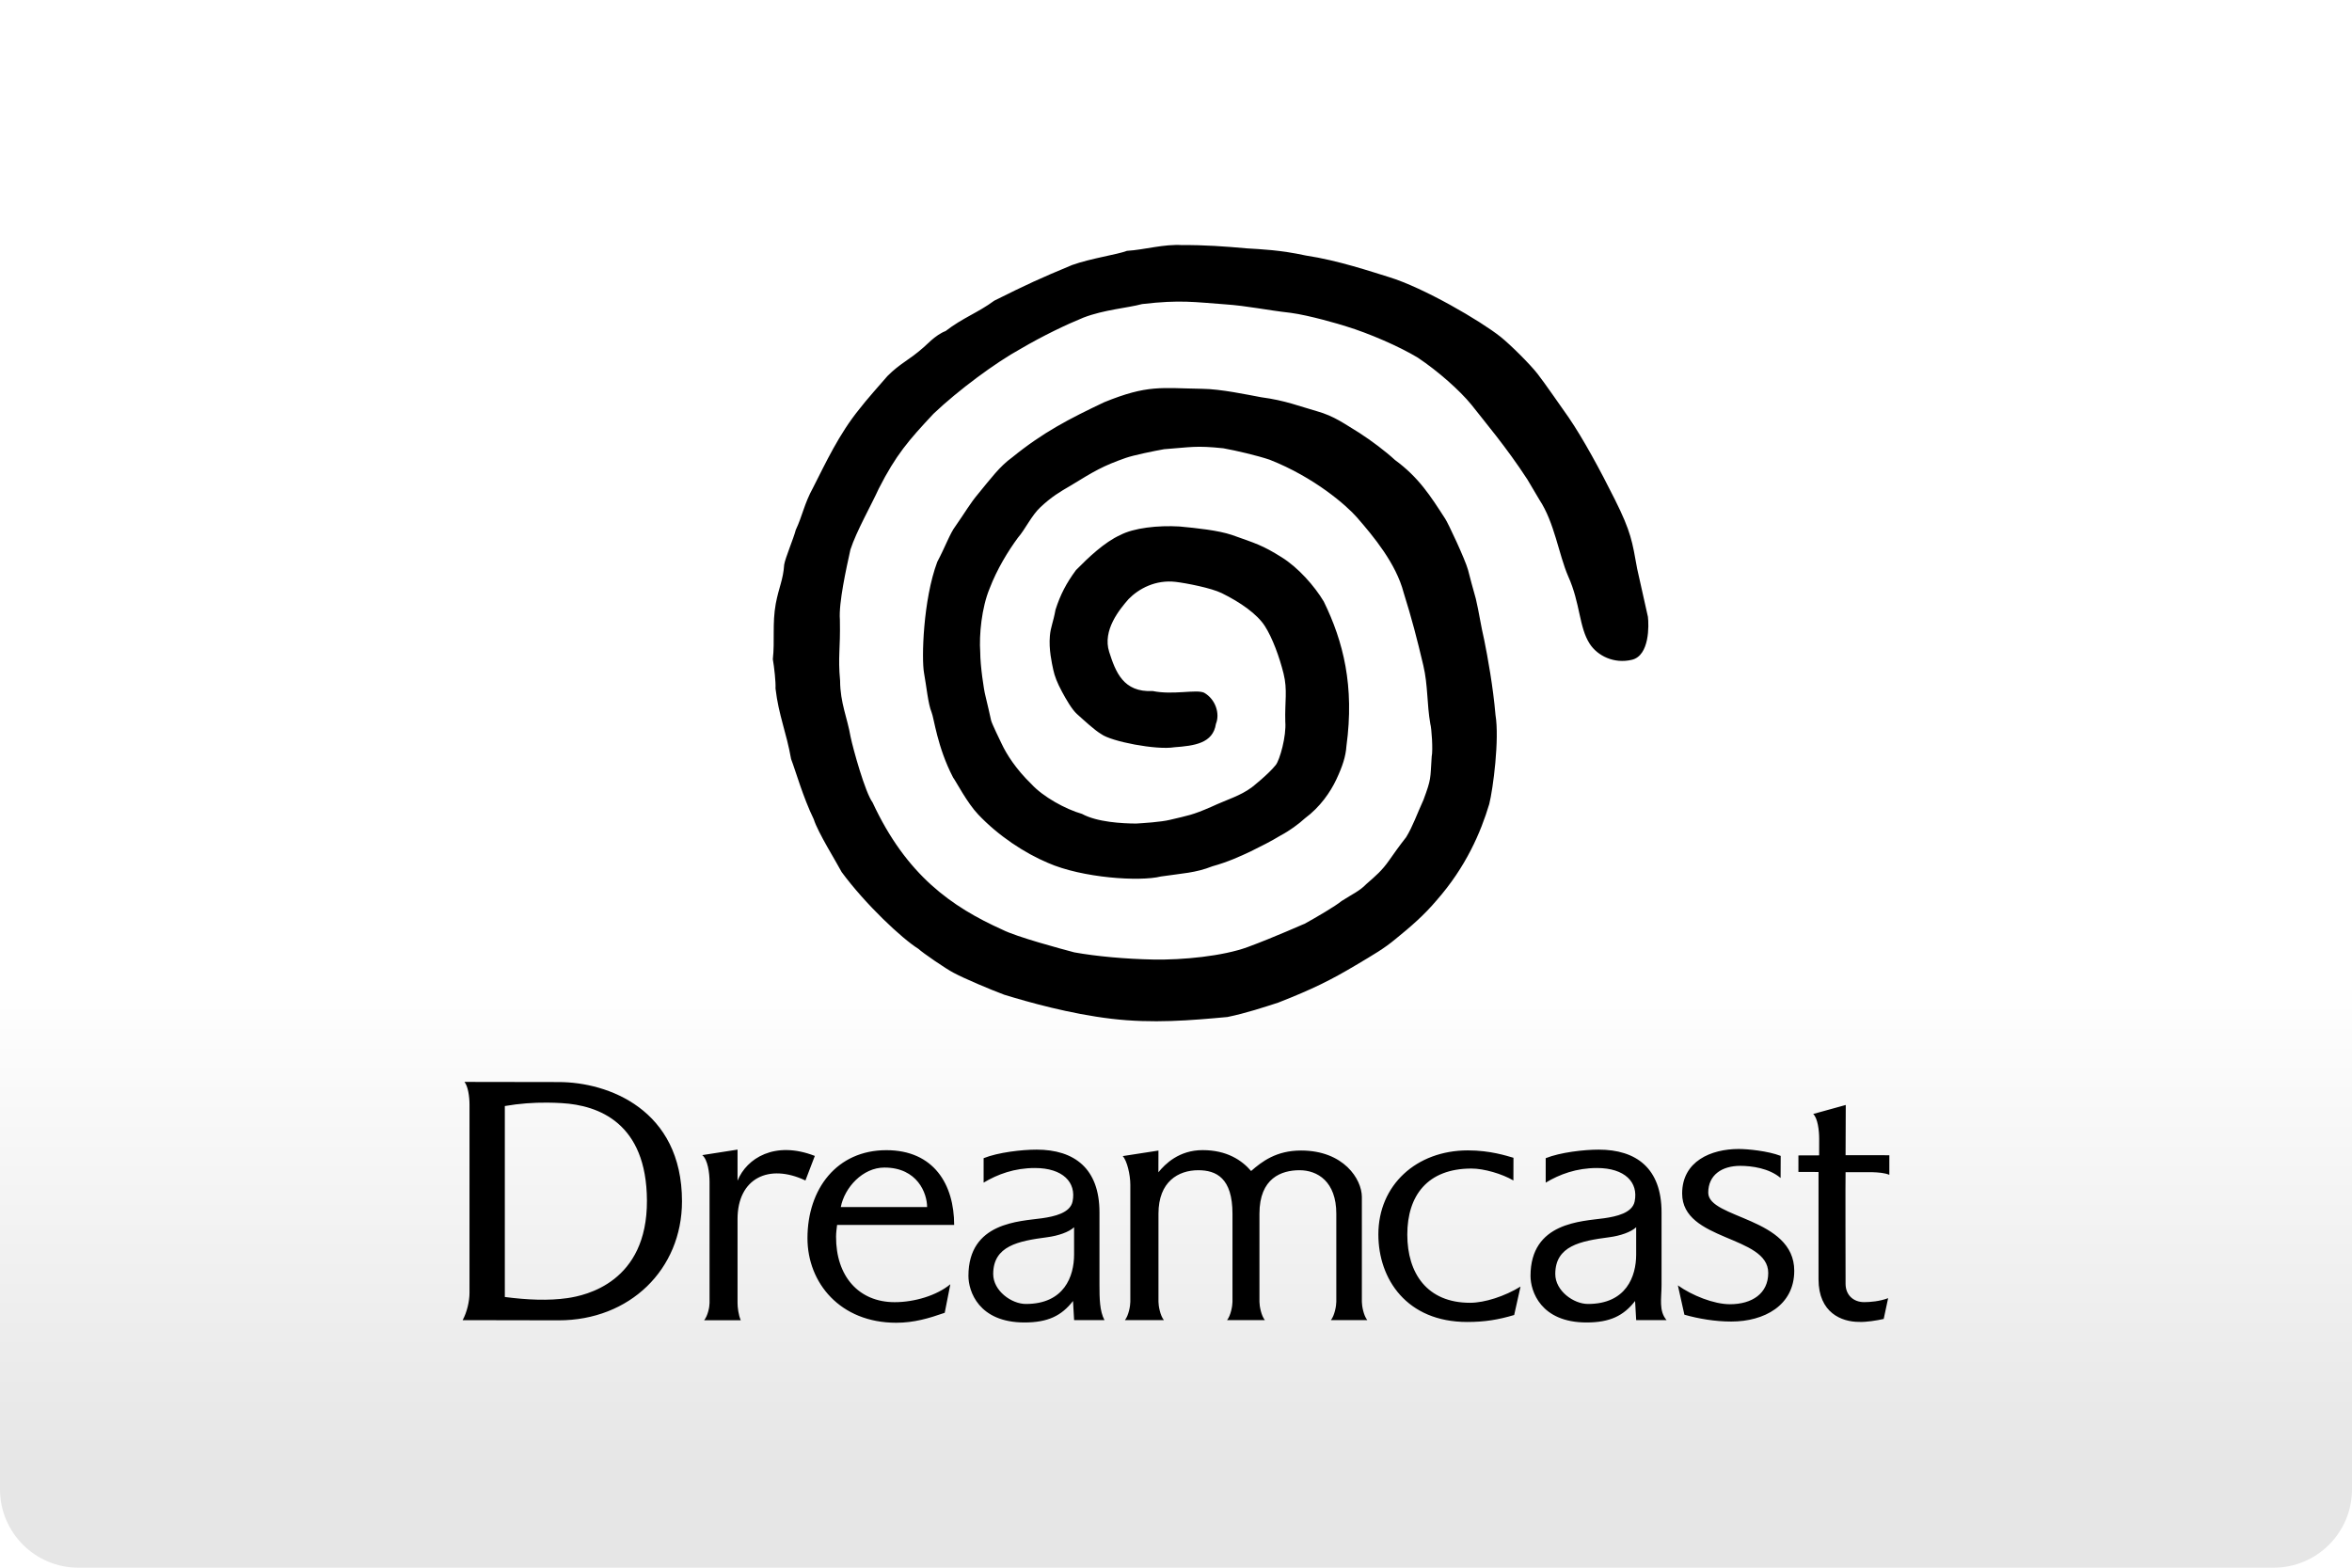
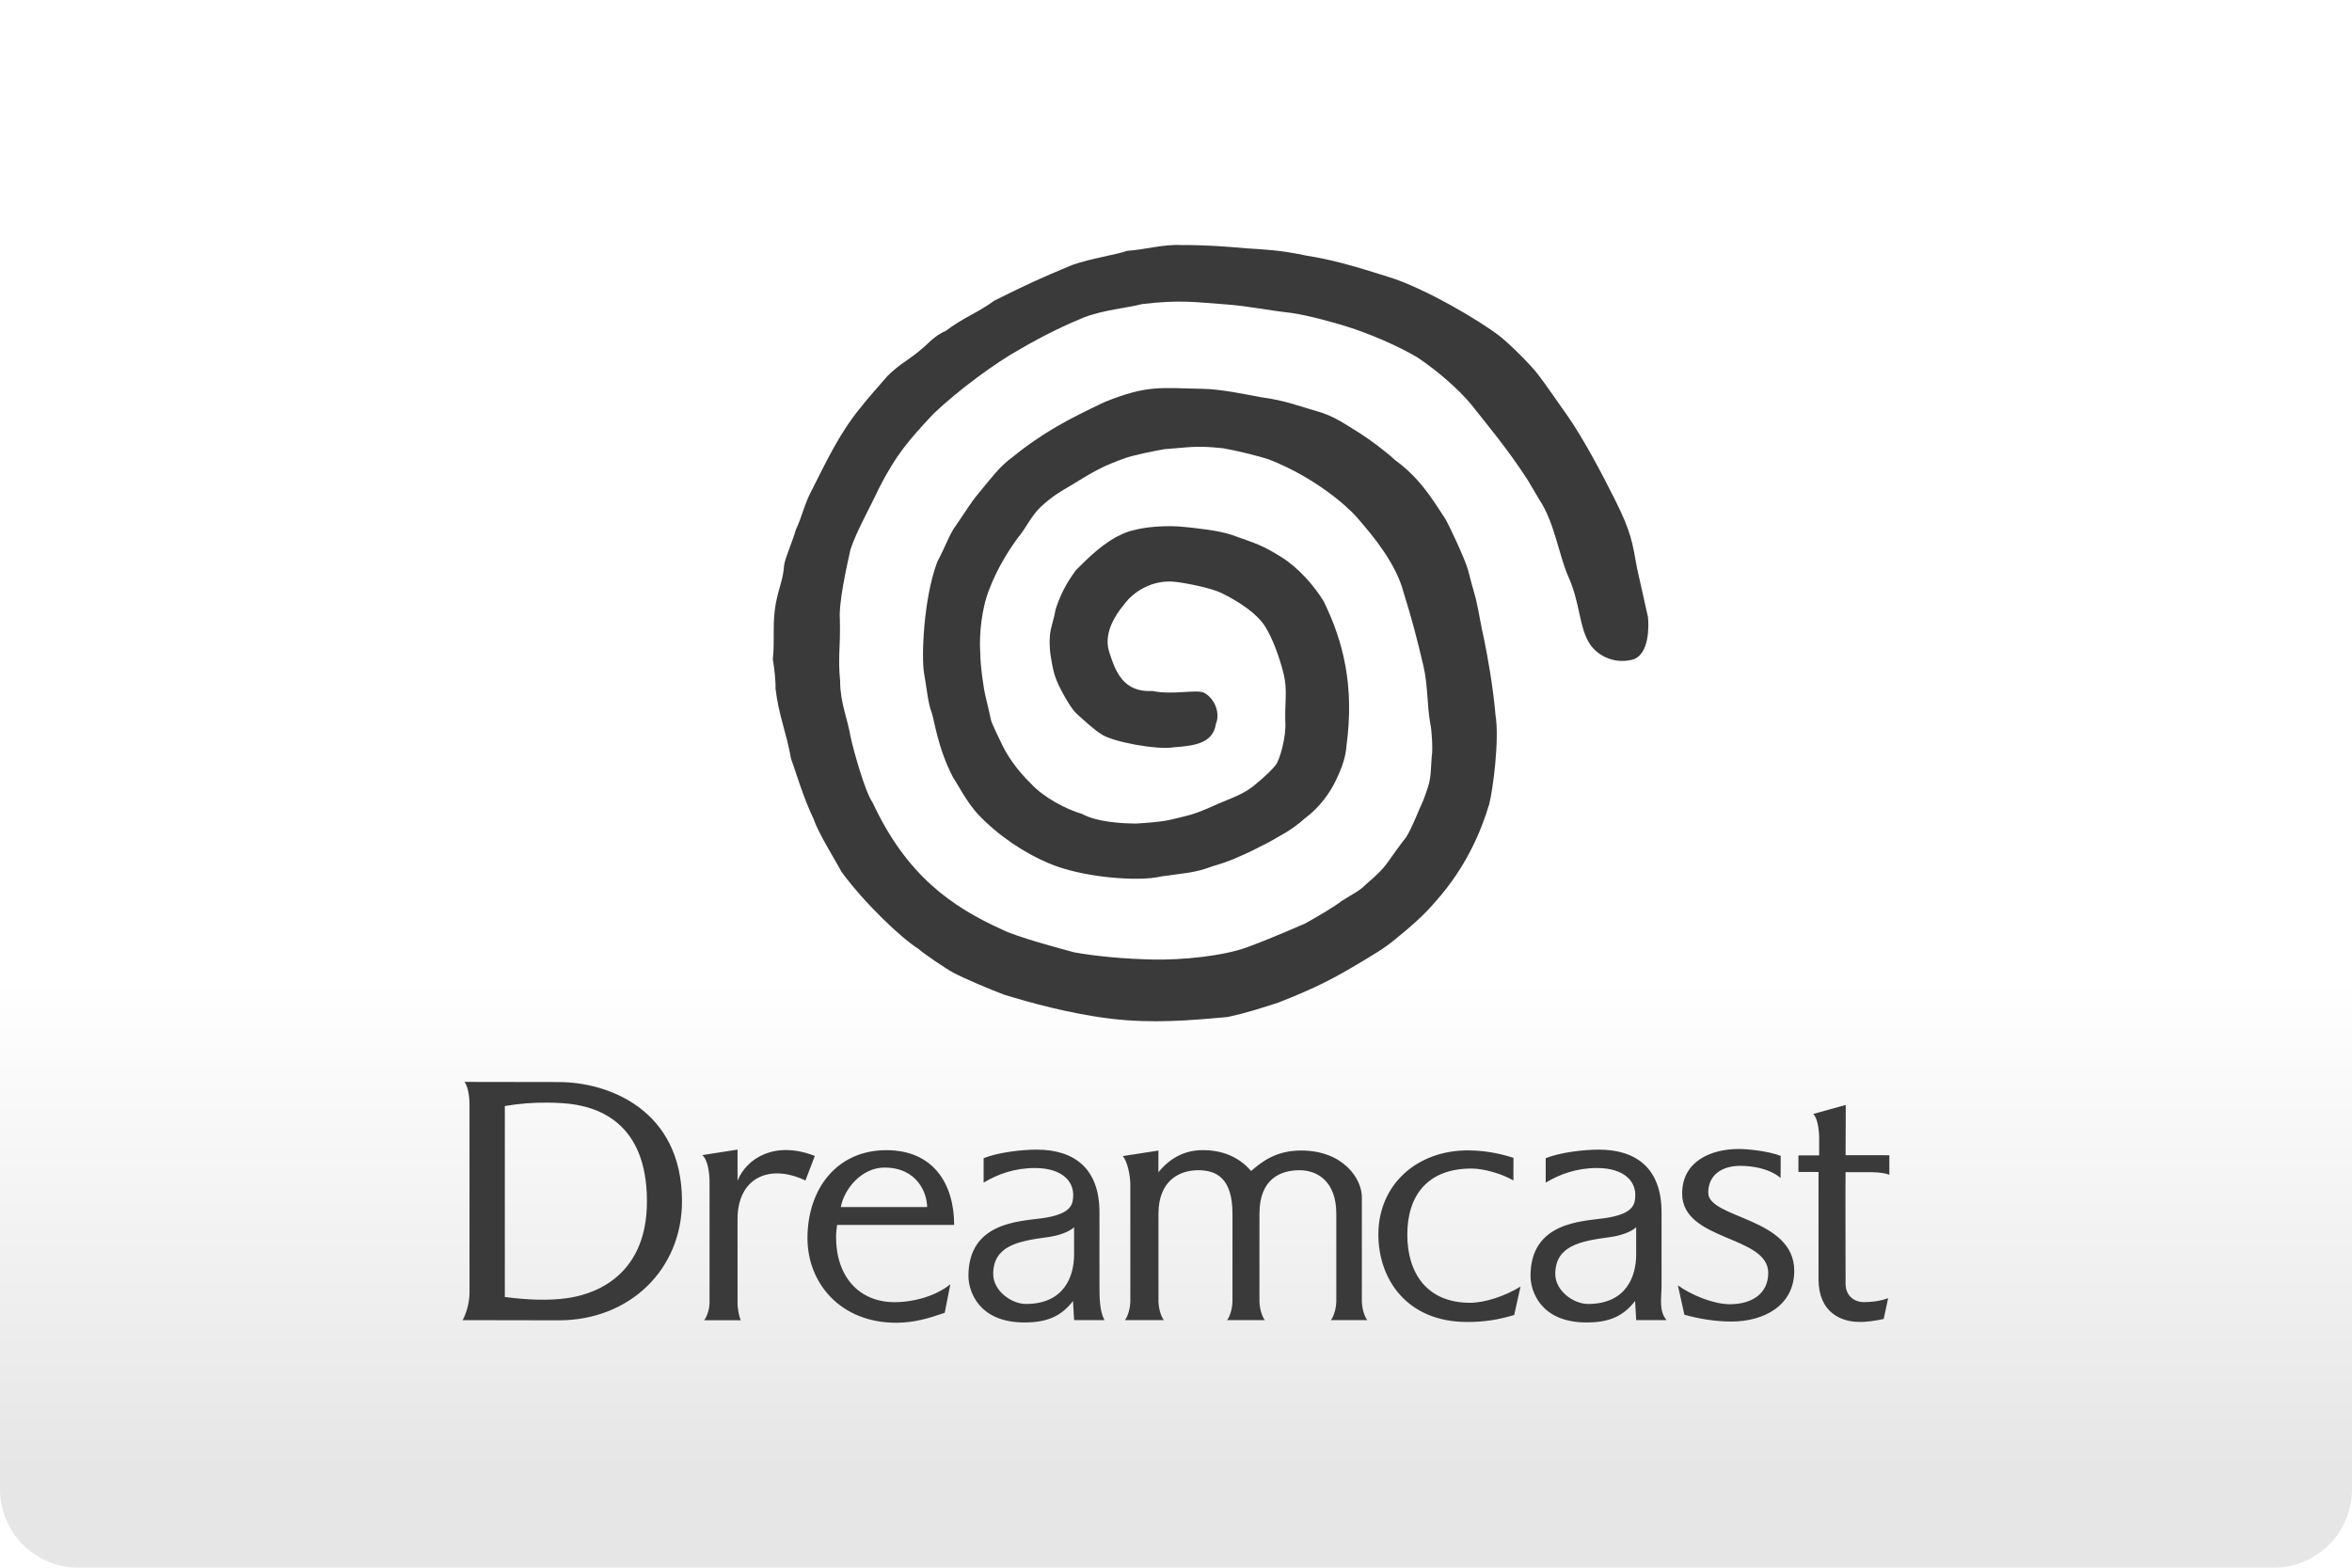
<svg xmlns="http://www.w3.org/2000/svg" width="480" height="320" version="1.1" viewBox="0 0 480 320" xml:space="preserve">
  <defs>
    <linearGradient id="a" x2="0" y1="200" y2="300" gradientUnits="userSpaceOnUse">
      <stop stop-color="#fff" offset="0" />
      <stop stop-color="#e6e6e6" offset="1" />
    </linearGradient>
  </defs>
  <rect width="480" height="320" ry="16" fill="url(#a)" />
-   <path d="m241.31 50.031c-3.882-0.236-7.627 0.942-11.318 1.172-1.943 0.753-7.331 1.515-11.193 2.893-6.686 2.783-9.141 3.916-15.877 7.271-3.36 2.482-6.413 3.482-9.945 6.209-2.129 0.798-4.164 3.121-4.484 3.32-3.083 2.727-4.676 3.156-7.391 5.873-1.149 1.322-4.522 5.13-5.711 6.717-4.164 5.119-6.873 10.981-9.467 16.076-1.8 3.269-2.144 5.679-3.522 8.605-0.457 1.776-2.166 5.768-2.365 7.096-0.205 3.103-1.067 4.535-1.719 7.967-0.74 4.068-0.172 7.588-0.598 11.326 0.292 1.674 0.622 4.695 0.549 5.981 0.628 5.459 2.229 8.963 3.178 14.4 0.901 2.329 2.431 7.783 4.627 12.291 0.825 2.666 4.635 8.751 5.693 10.779 4.834 6.562 12.32 13.603 15.666 15.674 0.83 0.803 5.71 4.14 7.166 4.881 2.239 1.205 7.577 3.446 10.332 4.479 4.993 1.534 13.446 3.91 21.875 4.91 8.439 1.003 16.169 0.337 23.691-0.357 3.883-0.804 7.484-2.011 10.346-2.93 7.023-2.746 10.835-4.654 15.846-7.644 3.689-2.201 5.737-3.362 8.125-5.354 3.124-2.534 5.825-4.869 8.367-7.883 5.985-6.806 9.016-13.872 10.748-19.662 0.78-3.104 2.097-13.219 1.275-18.174-0.49-5.776-1.621-11.956-2.285-15.23-0.742-3.178-1.062-5.672-1.727-8.488-0.516-1.776-1.324-4.813-1.586-5.871-0.567-2.114-4.128-9.699-4.67-10.477-2.999-4.63-5.359-8.403-10.252-11.99-1.912-1.766-4.803-3.943-7.264-5.531-2.988-1.806-5.093-3.429-8.734-4.445-3.408-0.95-6.293-2.164-11.328-2.834-2.712-0.495-8.228-1.684-12.018-1.717-8.425-0.135-11.098-0.883-20 2.742-7.164 3.405-12.46 6.122-18.801 11.279-2.489 1.781-4.349 4.307-6.904 7.406-1.694 2.009-2.655 3.781-4.648 6.615-1.107 1.446-2.067 4.195-3.705 7.279-2.905 7.747-3.236 19.816-2.703 22.695 0.474 2.565 0.825 6.316 1.531 7.99 0.519 1.231 1.153 7.095 4.396 13.328 0.652 0.882 2.868 5.19 5.133 7.562 4.077 4.318 9.442 7.862 14.221 9.871 7.003 3.088 18.759 3.857 23.057 2.779 4.364-0.649 7.027-0.706 10.498-2.078 3.204-0.89 5.658-2.023 7.766-3.012 2.401-1.206 3.947-1.933 6.246-3.328 1.619-0.842 3.609-2.277 4.871-3.445 3.133-2.315 5.222-5.391 6.412-7.918 1.291-2.739 1.934-4.757 2.07-6.826 1.666-12.243-0.623-21.338-4.619-29.512-1.878-3.155-5.242-6.963-8.588-9.033-3.959-2.496-5.336-2.84-10.158-4.562-2.818-0.944-7.082-1.385-10.684-1.728-4.441-0.26-9.349 0.285-12.15 1.766-3.176 1.439-6.432 4.535-8.994 7.137-1.967 2.664-3.189 5.005-4.174 8.08-0.495 2.711-0.991 3.501-1.152 5.356-0.24 2.75 0.392 5.5 0.699 6.938 0.26 1.213 0.765 2.584 1.77 4.445 0.817 1.515 2.013 3.625 3.072 4.572 1.47 1.314 3.56 3.263 4.924 4.072 2.035 1.524 11.288 3.307 14.932 2.697 4.072-0.302 7.888-0.779 8.486-4.762 0.861-2.067-0.048-5.031-2.41-6.373-1.592-0.731-6.371 0.518-10.504-0.344-6.02 0.317-7.575-3.961-8.863-7.975-1.424-4.437 2.149-8.726 3.957-10.793 2.084-2.13 5.519-3.994 9.625-3.508 2.16 0.257 7.253 1.242 9.402 2.303 3.84 1.893 7.214 4.273 8.783 6.715 1.55 2.41 2.978 6.321 3.816 9.697 0.838 3.373 0.238 5.702 0.354 9.805 0.246 2.997-1.134 7.837-1.94 8.852-1.524 1.921-4.879 4.551-4.879 4.551-2.446 1.806-4.825 2.392-8.334 4.019-3.91 1.698-4.611 1.722-8.404 2.633-1.872 0.45-5.458 0.671-6.861 0.754-2.852-5e-3 -8.011-0.291-11.066-1.969-3.409-0.978-7.962-3.502-10.318-6.076-3.192-3.091-5.087-6.117-6.076-8.225-0.242-0.516-1.997-4.089-2.156-4.766-0.16-0.677-0.894-4.052-1.188-5.141-0.293-1.088-1.033-6.059-1.033-8.773-0.249-3.562 0.278-9.098 1.914-13.031 1.508-3.952 3.757-7.621 5.777-10.369 1.476-1.679 2.775-4.54 4.596-6.227 2.28-2.139 3.962-3.129 6.193-4.424 4.795-2.937 6.52-3.984 11.207-5.631 1.602-0.564 5.963-1.454 7.842-1.781 5.458-0.398 6.384-0.784 12.084-0.188 2.67 0.486 6.877 1.468 9.445 2.332 9.125 3.592 15.701 9.342 17.82 11.775 3.422 3.929 7.982 9.427 9.533 15.363 1.652 5.272 2.725 9.384 4.019 14.879 0.956 4.061 0.698 7.752 1.428 11.934 0.245 0.77 0.566 5.303 0.275 6.652-0.306 4.655-0.054 4.441-1.674 8.824-1.355 2.962-2.153 5.356-3.539 7.629-1.291 1.635-2.612 3.482-3.445 4.689-1.497 2.141-2.694 3.137-4.67 4.865-1.371 1.427-2.762 2-5.074 3.481-1.193 0.996-5.035 3.259-7.551 4.646 0.073-0.079-6.198 2.756-11.619 4.75-5.012 1.844-13.268 2.656-19.258 2.539-5.694-0.111-11.609-0.652-16.104-1.463-2.636-0.7-11.751-3.139-14.662-4.621-10.331-4.648-19.602-11.095-26.508-25.975-1.519-2.057-3.976-10.914-4.506-13.475-0.618-3.705-2.107-6.847-2.123-11.375-0.463-5.032 0.077-6.3-0.043-12.455-0.269-3.436 1.317-10.509 2.148-14.303 1.213-3.736 4.229-9.029 5.787-12.451 3.52-6.914 6.075-9.842 11.178-15.297 5.065-4.818 12.704-10.461 17.736-13.221 4.675-2.746 9.447-5.007 12.879-6.406 4.248-1.626 8.97-1.946 11.949-2.754 7.865-0.92 10.775-0.38 16.84 0.047 4.91 0.345 8.309 1.164 13.479 1.744 3.808 0.507 9.937 2.307 11.369 2.773 4.496 1.372 10.722 4.04 14.578 6.375 4.168 2.785 8.563 6.699 10.916 9.578 2.674 3.428 7.157 8.683 11.457 15.303l2.432 4.111c3.1 4.675 3.947 11.171 5.887 15.641 2.489 5.532 2.186 10.366 4.387 13.77 1.588 2.458 4.959 4.142 8.607 3.272 3.649-0.872 3.477-7.089 3.273-8.783l-2.193-9.801c-1.003-5.557-1.229-7.484-4.547-14.133-2.97-5.952-6.469-12.421-9.441-16.764-1.867-2.633-4.797-6.902-6.328-8.873-1.575-2.024-5.638-6.044-7.568-7.578-4.084-3.247-15.651-10.015-22.773-12.193-3.537-1.083-10.318-3.399-16.959-4.396-5.227-1.135-9.079-1.277-12.057-1.463-4.38-0.398-8.774-0.71-13.133-0.668zm-146.52 170.81c0.719 0.886 1.027 2.99 1.027 4.617v38.434c0 1.743-0.517 3.951-1.398 5.58 4.301 0 16.43 0.037 19.605 0.037 14.479 0 25.158-10.377 25.158-24.305 0-18.766-15.13-24.332-25.158-24.332-4.359 0-14.527-0.031-19.234-0.031zm16.945 4.231c0.969 8e-3 1.942 0.042 2.924 0.1 7.527 0.442 17.296 4.055 17.369 19.871 0.079 16.69-12.491 19.396-16.232 19.93-3.867 0.553-8.141 0.371-12.77-0.229v-38.977c2.936-0.509 5.803-0.72 8.709-0.695zm264.95 0.477-6.644 1.836c0.918 0.856 1.217 3.364 1.217 5.016 0 0-4e-3 3.062-4e-3 3.432-0.3 0-3.671 0.014-4.231 0.014v3.377c0.587 0 4.104 2e-3 4.104 2e-3v21.893c0 6.869 4.737 8.709 8.246 8.709 1.485 0.073 3.586-0.274 5.055-0.6l0.906-4.242c-1.713 0.652-3.701 0.809-4.893 0.809-2.201 0-3.793-1.46-3.793-3.744 0-2.05-0.053-22.144 0-22.787 0.33-1.5e-4 4.833-0.016 5.293 0 1.499 0.053 2.648 0.143 3.637 0.541l4e-3 -3.996s-8.767-0.01-8.934-0.01zm-21.846 8.984c-5.632 0-11.543 2.485-11.543 9.094 0 9.774 17.568 8.5 17.568 16.203 0 4.175-3.263 6.393-7.822 6.393-3.285 0-7.765-1.808-10.619-3.848l1.332 5.986c2.852 0.814 6.271 1.397 9.557 1.397 6.738 0 12.861-3.297 12.861-10.363-1e-5 -10.928-17.551-10.619-17.551-15.945 0-3.625 2.798-5.473 6.523-5.473 2.348 0 5.911 0.483 8.242 2.477l0.021-4.512c-2.629-1.015-6.759-1.408-8.57-1.408zm-204.32 0.127-7.205 1.125c1.126 0.895 1.492 3.671 1.492 5.465v24.727c0 0.814-0.351 2.586-1.107 3.518h7.486c-0.489-1.056-0.666-2.702-0.666-3.518v-17.141c0-8.307 6.375-11.419 13.855-7.871l1.918-5.016c-8.174-3.181-13.926 0.489-15.773 5.057zm61.033 6e-3c-3.018 0-7.829 0.549-10.812 1.744l-2e-3 4.992c2.861-1.712 6.287-2.984 10.469-2.984 5.7 0 8.49 2.926 7.686 6.828-0.485 2.357-3.723 3.068-6.238 3.426-4.546 0.647-15.016 0.776-15.016 11.775 0 3.084 2.052 9.498 11.438 9.498 4.759 0 7.559-1.356 9.906-4.385l0.223 3.9h6.195c-0.98-1.827-1.02-4.426-1.02-7.176v-14.828c0-8.941-5.12-12.791-12.828-12.791zm114.71 0c-3.018 0-7.827 0.549-10.811 1.744h-2e-3v4.992c2.86-1.712 6.285-2.984 10.467-2.984 5.699 0 8.49 2.926 7.686 6.828-0.485 2.357-3.723 3.068-6.238 3.426-4.546 0.647-15.014 0.776-15.014 11.775 0 3.084 2.049 9.498 11.436 9.498 4.759 0 7.559-1.356 9.906-4.385l0.223 3.9h6.195c-1.619-1.883-1.018-4.426-1.018-7.176v-14.828c0-8.941-5.121-12.791-12.83-12.791zm-80.826 0.1c-4.808-1e-3 -7.644 2.814-9.031 4.527 0-0.399 0.014-3.98 0.014-4.438l-7.295 1.129c0.88 0.921 1.555 3.795 1.555 5.848v23.906c0 0.815-0.349 2.794-1.105 3.725h7.953c-0.757-0.932-1.105-2.911-1.105-3.725v-17.986c0-6.581 4.072-8.883 8.123-8.883 3.668 0 6.982 1.588 6.982 8.883v17.986c0 0.815-0.351 2.794-1.107 3.725h7.715c-0.757-0.932-1.105-2.911-1.105-3.725v-17.986c0-7.296 4.509-8.883 8.18-8.883 3.667 0 7.506 2.303 7.506 8.883v17.986c0 0.815-0.35 2.794-1.105 3.725h7.426c-0.757-0.932-1.105-2.911-1.105-3.725v-21.4c0-3.648-3.721-9.492-12.414-9.492-5.054 0-7.973 2.246-10.191 4.184-1.884-2.201-4.955-4.264-9.887-4.264zm-64.549 0.01c-10.1 0-16.098 7.9-16.098 17.975 0 9.113 6.677 17.252 18.111 17.252 3.614 0 6.638-0.892 9.9-2.033l1.148-5.824c-2.789 2.297-7.301 3.656-11.371 3.656-7.319 0-11.985-5.298-11.951-13.371 4e-3 -0.833 0.114-1.626 0.209-2.393h23.891c0-8.214-4.106-15.262-13.84-15.262zm118.68 0.043c-10.505 0-18.268 7.082-18.268 17.156 0 9.113 5.786 17.869 18.135 17.869 3.614 0 6.343-0.46 9.582-1.422l1.295-5.801c-3.181 1.958-7.283 3.307-10.295 3.307-8.788 0-12.811-6.035-12.811-13.918 0-7.958 4.117-13.484 13.098-13.484 2.56 0 6.229 1.076 8.555 2.434l0.012-4.631c-1.355-0.385-4.71-1.51-9.303-1.51zm-119.08 3.506c6.762 0 8.719 5.276 8.719 8.066 0 0-17.617 0.012-17.617 0 0.774-3.997 4.472-8.066 8.898-8.066zm38.713 12.184v5.58c0 4.443-2.017 10.08-9.832 10.08-2.951 0-6.674-2.692-6.674-6.107 0-5.759 5.122-6.742 11.035-7.518 2.25-0.295 4.43-1.056 5.471-2.035zm114.71 0h2e-3v5.58c0 4.443-2.019 10.08-9.834 10.08-2.952 0-6.674-2.692-6.674-6.107 0-5.759 5.122-6.742 11.035-7.518 2.25-0.295 4.43-1.056 5.471-2.035z" fill="#000" />
+   <path d="m241.31 50.031c-3.882-0.236-7.627 0.942-11.318 1.172-1.943 0.753-7.331 1.515-11.193 2.893-6.686 2.783-9.141 3.916-15.877 7.271-3.36 2.482-6.413 3.482-9.945 6.209-2.129 0.798-4.164 3.121-4.484 3.32-3.083 2.727-4.676 3.156-7.391 5.873-1.149 1.322-4.522 5.13-5.711 6.717-4.164 5.119-6.873 10.981-9.467 16.076-1.8 3.269-2.144 5.679-3.522 8.605-0.457 1.776-2.166 5.768-2.365 7.096-0.205 3.103-1.067 4.535-1.719 7.967-0.74 4.068-0.172 7.588-0.598 11.326 0.292 1.674 0.622 4.695 0.549 5.981 0.628 5.459 2.229 8.963 3.178 14.4 0.901 2.329 2.431 7.783 4.627 12.291 0.825 2.666 4.635 8.751 5.693 10.779 4.834 6.562 12.32 13.603 15.666 15.674 0.83 0.803 5.71 4.14 7.166 4.881 2.239 1.205 7.577 3.446 10.332 4.479 4.993 1.534 13.446 3.91 21.875 4.91 8.439 1.003 16.169 0.337 23.691-0.357 3.883-0.804 7.484-2.011 10.346-2.93 7.023-2.746 10.835-4.654 15.846-7.644 3.689-2.201 5.737-3.362 8.125-5.354 3.124-2.534 5.825-4.869 8.367-7.883 5.985-6.806 9.016-13.872 10.748-19.662 0.78-3.104 2.097-13.219 1.275-18.174-0.49-5.776-1.621-11.956-2.285-15.23-0.742-3.178-1.062-5.672-1.727-8.488-0.516-1.776-1.324-4.813-1.586-5.871-0.567-2.114-4.128-9.699-4.67-10.477-2.999-4.63-5.359-8.403-10.252-11.99-1.912-1.766-4.803-3.943-7.264-5.531-2.988-1.806-5.093-3.429-8.734-4.445-3.408-0.95-6.293-2.164-11.328-2.834-2.712-0.495-8.228-1.684-12.018-1.717-8.425-0.135-11.098-0.883-20 2.742-7.164 3.405-12.46 6.122-18.801 11.279-2.489 1.781-4.349 4.307-6.904 7.406-1.694 2.009-2.655 3.781-4.648 6.615-1.107 1.446-2.067 4.195-3.705 7.279-2.905 7.747-3.236 19.816-2.703 22.695 0.474 2.565 0.825 6.316 1.531 7.99 0.519 1.231 1.153 7.095 4.396 13.328 0.652 0.882 2.868 5.19 5.133 7.562 4.077 4.318 9.442 7.862 14.221 9.871 7.003 3.088 18.759 3.857 23.057 2.779 4.364-0.649 7.027-0.706 10.498-2.078 3.204-0.89 5.658-2.023 7.766-3.012 2.401-1.206 3.947-1.933 6.246-3.328 1.619-0.842 3.609-2.277 4.871-3.445 3.133-2.315 5.222-5.391 6.412-7.918 1.291-2.739 1.934-4.757 2.07-6.826 1.666-12.243-0.623-21.338-4.619-29.512-1.878-3.155-5.242-6.963-8.588-9.033-3.959-2.496-5.336-2.84-10.158-4.562-2.818-0.944-7.082-1.385-10.684-1.728-4.441-0.26-9.349 0.285-12.15 1.766-3.176 1.439-6.432 4.535-8.994 7.137-1.967 2.664-3.189 5.005-4.174 8.08-0.495 2.711-0.991 3.501-1.152 5.356-0.24 2.75 0.392 5.5 0.699 6.938 0.26 1.213 0.765 2.584 1.77 4.445 0.817 1.515 2.013 3.625 3.072 4.572 1.47 1.314 3.56 3.263 4.924 4.072 2.035 1.524 11.288 3.307 14.932 2.697 4.072-0.302 7.888-0.779 8.486-4.762 0.861-2.067-0.048-5.031-2.41-6.373-1.592-0.731-6.371 0.518-10.504-0.344-6.02 0.317-7.575-3.961-8.863-7.975-1.424-4.437 2.149-8.726 3.957-10.793 2.084-2.13 5.519-3.994 9.625-3.508 2.16 0.257 7.253 1.242 9.402 2.303 3.84 1.893 7.214 4.273 8.783 6.715 1.55 2.41 2.978 6.321 3.816 9.697 0.838 3.373 0.238 5.702 0.354 9.805 0.246 2.997-1.134 7.837-1.94 8.852-1.524 1.921-4.879 4.551-4.879 4.551-2.446 1.806-4.825 2.392-8.334 4.019-3.91 1.698-4.611 1.722-8.404 2.633-1.872 0.45-5.458 0.671-6.861 0.754-2.852-5e-3 -8.011-0.291-11.066-1.969-3.409-0.978-7.962-3.502-10.318-6.076-3.192-3.091-5.087-6.117-6.076-8.225-0.242-0.516-1.997-4.089-2.156-4.766-0.16-0.677-0.894-4.052-1.188-5.141-0.293-1.088-1.033-6.059-1.033-8.773-0.249-3.562 0.278-9.098 1.914-13.031 1.508-3.952 3.757-7.621 5.777-10.369 1.476-1.679 2.775-4.54 4.596-6.227 2.28-2.139 3.962-3.129 6.193-4.424 4.795-2.937 6.52-3.984 11.207-5.631 1.602-0.564 5.963-1.454 7.842-1.781 5.458-0.398 6.384-0.784 12.084-0.188 2.67 0.486 6.877 1.468 9.445 2.332 9.125 3.592 15.701 9.342 17.82 11.775 3.422 3.929 7.982 9.427 9.533 15.363 1.652 5.272 2.725 9.384 4.019 14.879 0.956 4.061 0.698 7.752 1.428 11.934 0.245 0.77 0.566 5.303 0.275 6.652-0.306 4.655-0.054 4.441-1.674 8.824-1.355 2.962-2.153 5.356-3.539 7.629-1.291 1.635-2.612 3.482-3.445 4.689-1.497 2.141-2.694 3.137-4.67 4.865-1.371 1.427-2.762 2-5.074 3.481-1.193 0.996-5.035 3.259-7.551 4.646 0.073-0.079-6.198 2.756-11.619 4.75-5.012 1.844-13.268 2.656-19.258 2.539-5.694-0.111-11.609-0.652-16.104-1.463-2.636-0.7-11.751-3.139-14.662-4.621-10.331-4.648-19.602-11.095-26.508-25.975-1.519-2.057-3.976-10.914-4.506-13.475-0.618-3.705-2.107-6.847-2.123-11.375-0.463-5.032 0.077-6.3-0.043-12.455-0.269-3.436 1.317-10.509 2.148-14.303 1.213-3.736 4.229-9.029 5.787-12.451 3.52-6.914 6.075-9.842 11.178-15.297 5.065-4.818 12.704-10.461 17.736-13.221 4.675-2.746 9.447-5.007 12.879-6.406 4.248-1.626 8.97-1.946 11.949-2.754 7.865-0.92 10.775-0.38 16.84 0.047 4.91 0.345 8.309 1.164 13.479 1.744 3.808 0.507 9.937 2.307 11.369 2.773 4.496 1.372 10.722 4.04 14.578 6.375 4.168 2.785 8.563 6.699 10.916 9.578 2.674 3.428 7.157 8.683 11.457 15.303l2.432 4.111c3.1 4.675 3.947 11.171 5.887 15.641 2.489 5.532 2.186 10.366 4.387 13.77 1.588 2.458 4.959 4.142 8.607 3.272 3.649-0.872 3.477-7.089 3.273-8.783l-2.193-9.801c-1.003-5.557-1.229-7.484-4.547-14.133-2.97-5.952-6.469-12.421-9.441-16.764-1.867-2.633-4.797-6.902-6.328-8.873-1.575-2.024-5.638-6.044-7.568-7.578-4.084-3.247-15.651-10.015-22.773-12.193-3.537-1.083-10.318-3.399-16.959-4.396-5.227-1.135-9.079-1.277-12.057-1.463-4.38-0.398-8.774-0.71-13.133-0.668zm-146.52 170.81c0.719 0.886 1.027 2.99 1.027 4.617v38.434c0 1.743-0.517 3.951-1.398 5.58 4.301 0 16.43 0.037 19.605 0.037 14.479 0 25.158-10.377 25.158-24.305 0-18.766-15.13-24.332-25.158-24.332-4.359 0-14.527-0.031-19.234-0.031zm16.945 4.231c0.969 8e-3 1.942 0.042 2.924 0.1 7.527 0.442 17.296 4.055 17.369 19.871 0.079 16.69-12.491 19.396-16.232 19.93-3.867 0.553-8.141 0.371-12.77-0.229v-38.977c2.936-0.509 5.803-0.72 8.709-0.695zm264.95 0.477-6.644 1.836c0.918 0.856 1.217 3.364 1.217 5.016 0 0-4e-3 3.062-4e-3 3.432-0.3 0-3.671 0.014-4.231 0.014v3.377c0.587 0 4.104 2e-3 4.104 2e-3v21.893c0 6.869 4.737 8.709 8.246 8.709 1.485 0.073 3.586-0.274 5.055-0.6l0.906-4.242c-1.713 0.652-3.701 0.809-4.893 0.809-2.201 0-3.793-1.46-3.793-3.744 0-2.05-0.053-22.144 0-22.787 0.33-1.5e-4 4.833-0.016 5.293 0 1.499 0.053 2.648 0.143 3.637 0.541l4e-3 -3.996s-8.767-0.01-8.934-0.01zm-21.846 8.984c-5.632 0-11.543 2.485-11.543 9.094 0 9.774 17.568 8.5 17.568 16.203 0 4.175-3.263 6.393-7.822 6.393-3.285 0-7.765-1.808-10.619-3.848l1.332 5.986c2.852 0.814 6.271 1.397 9.557 1.397 6.738 0 12.861-3.297 12.861-10.363-1e-5 -10.928-17.551-10.619-17.551-15.945 0-3.625 2.798-5.473 6.523-5.473 2.348 0 5.911 0.483 8.242 2.477l0.021-4.512c-2.629-1.015-6.759-1.408-8.57-1.408zm-204.32 0.127-7.205 1.125c1.126 0.895 1.492 3.671 1.492 5.465v24.727c0 0.814-0.351 2.586-1.107 3.518h7.486c-0.489-1.056-0.666-2.702-0.666-3.518v-17.141c0-8.307 6.375-11.419 13.855-7.871l1.918-5.016c-8.174-3.181-13.926 0.489-15.773 5.057zm61.033 6e-3c-3.018 0-7.829 0.549-10.812 1.744l-2e-3 4.992c2.861-1.712 6.287-2.984 10.469-2.984 5.7 0 8.49 2.926 7.686 6.828-0.485 2.357-3.723 3.068-6.238 3.426-4.546 0.647-15.016 0.776-15.016 11.775 0 3.084 2.052 9.498 11.438 9.498 4.759 0 7.559-1.356 9.906-4.385l0.223 3.9h6.195c-0.98-1.827-1.02-4.426-1.02-7.176v-14.828c0-8.941-5.12-12.791-12.828-12.791zm114.71 0c-3.018 0-7.827 0.549-10.811 1.744h-2e-3v4.992c2.86-1.712 6.285-2.984 10.467-2.984 5.699 0 8.49 2.926 7.686 6.828-0.485 2.357-3.723 3.068-6.238 3.426-4.546 0.647-15.014 0.776-15.014 11.775 0 3.084 2.049 9.498 11.436 9.498 4.759 0 7.559-1.356 9.906-4.385l0.223 3.9h6.195c-1.619-1.883-1.018-4.426-1.018-7.176v-14.828c0-8.941-5.121-12.791-12.83-12.791zm-80.826 0.1c-4.808-1e-3 -7.644 2.814-9.031 4.527 0-0.399 0.014-3.98 0.014-4.438l-7.295 1.129c0.88 0.921 1.555 3.795 1.555 5.848v23.906c0 0.815-0.349 2.794-1.105 3.725h7.953c-0.757-0.932-1.105-2.911-1.105-3.725v-17.986c0-6.581 4.072-8.883 8.123-8.883 3.668 0 6.982 1.588 6.982 8.883v17.986c0 0.815-0.351 2.794-1.107 3.725h7.715c-0.757-0.932-1.105-2.911-1.105-3.725v-17.986c0-7.296 4.509-8.883 8.18-8.883 3.667 0 7.506 2.303 7.506 8.883v17.986c0 0.815-0.35 2.794-1.105 3.725h7.426c-0.757-0.932-1.105-2.911-1.105-3.725v-21.4c0-3.648-3.721-9.492-12.414-9.492-5.054 0-7.973 2.246-10.191 4.184-1.884-2.201-4.955-4.264-9.887-4.264zm-64.549 0.01c-10.1 0-16.098 7.9-16.098 17.975 0 9.113 6.677 17.252 18.111 17.252 3.614 0 6.638-0.892 9.9-2.033l1.148-5.824c-2.789 2.297-7.301 3.656-11.371 3.656-7.319 0-11.985-5.298-11.951-13.371 4e-3 -0.833 0.114-1.626 0.209-2.393h23.891c0-8.214-4.106-15.262-13.84-15.262zm118.68 0.043c-10.505 0-18.268 7.082-18.268 17.156 0 9.113 5.786 17.869 18.135 17.869 3.614 0 6.343-0.46 9.582-1.422l1.295-5.801c-3.181 1.958-7.283 3.307-10.295 3.307-8.788 0-12.811-6.035-12.811-13.918 0-7.958 4.117-13.484 13.098-13.484 2.56 0 6.229 1.076 8.555 2.434l0.012-4.631c-1.355-0.385-4.71-1.51-9.303-1.51zm-119.08 3.506c6.762 0 8.719 5.276 8.719 8.066 0 0-17.617 0.012-17.617 0 0.774-3.997 4.472-8.066 8.898-8.066zm38.713 12.184v5.58c0 4.443-2.017 10.08-9.832 10.08-2.951 0-6.674-2.692-6.674-6.107 0-5.759 5.122-6.742 11.035-7.518 2.25-0.295 4.43-1.056 5.471-2.035zm114.71 0h2e-3v5.58c0 4.443-2.019 10.08-9.834 10.08-2.952 0-6.674-2.692-6.674-6.107 0-5.759 5.122-6.742 11.035-7.518 2.25-0.295 4.43-1.056 5.471-2.035z" fill="#3a3a3b" />
</svg>
